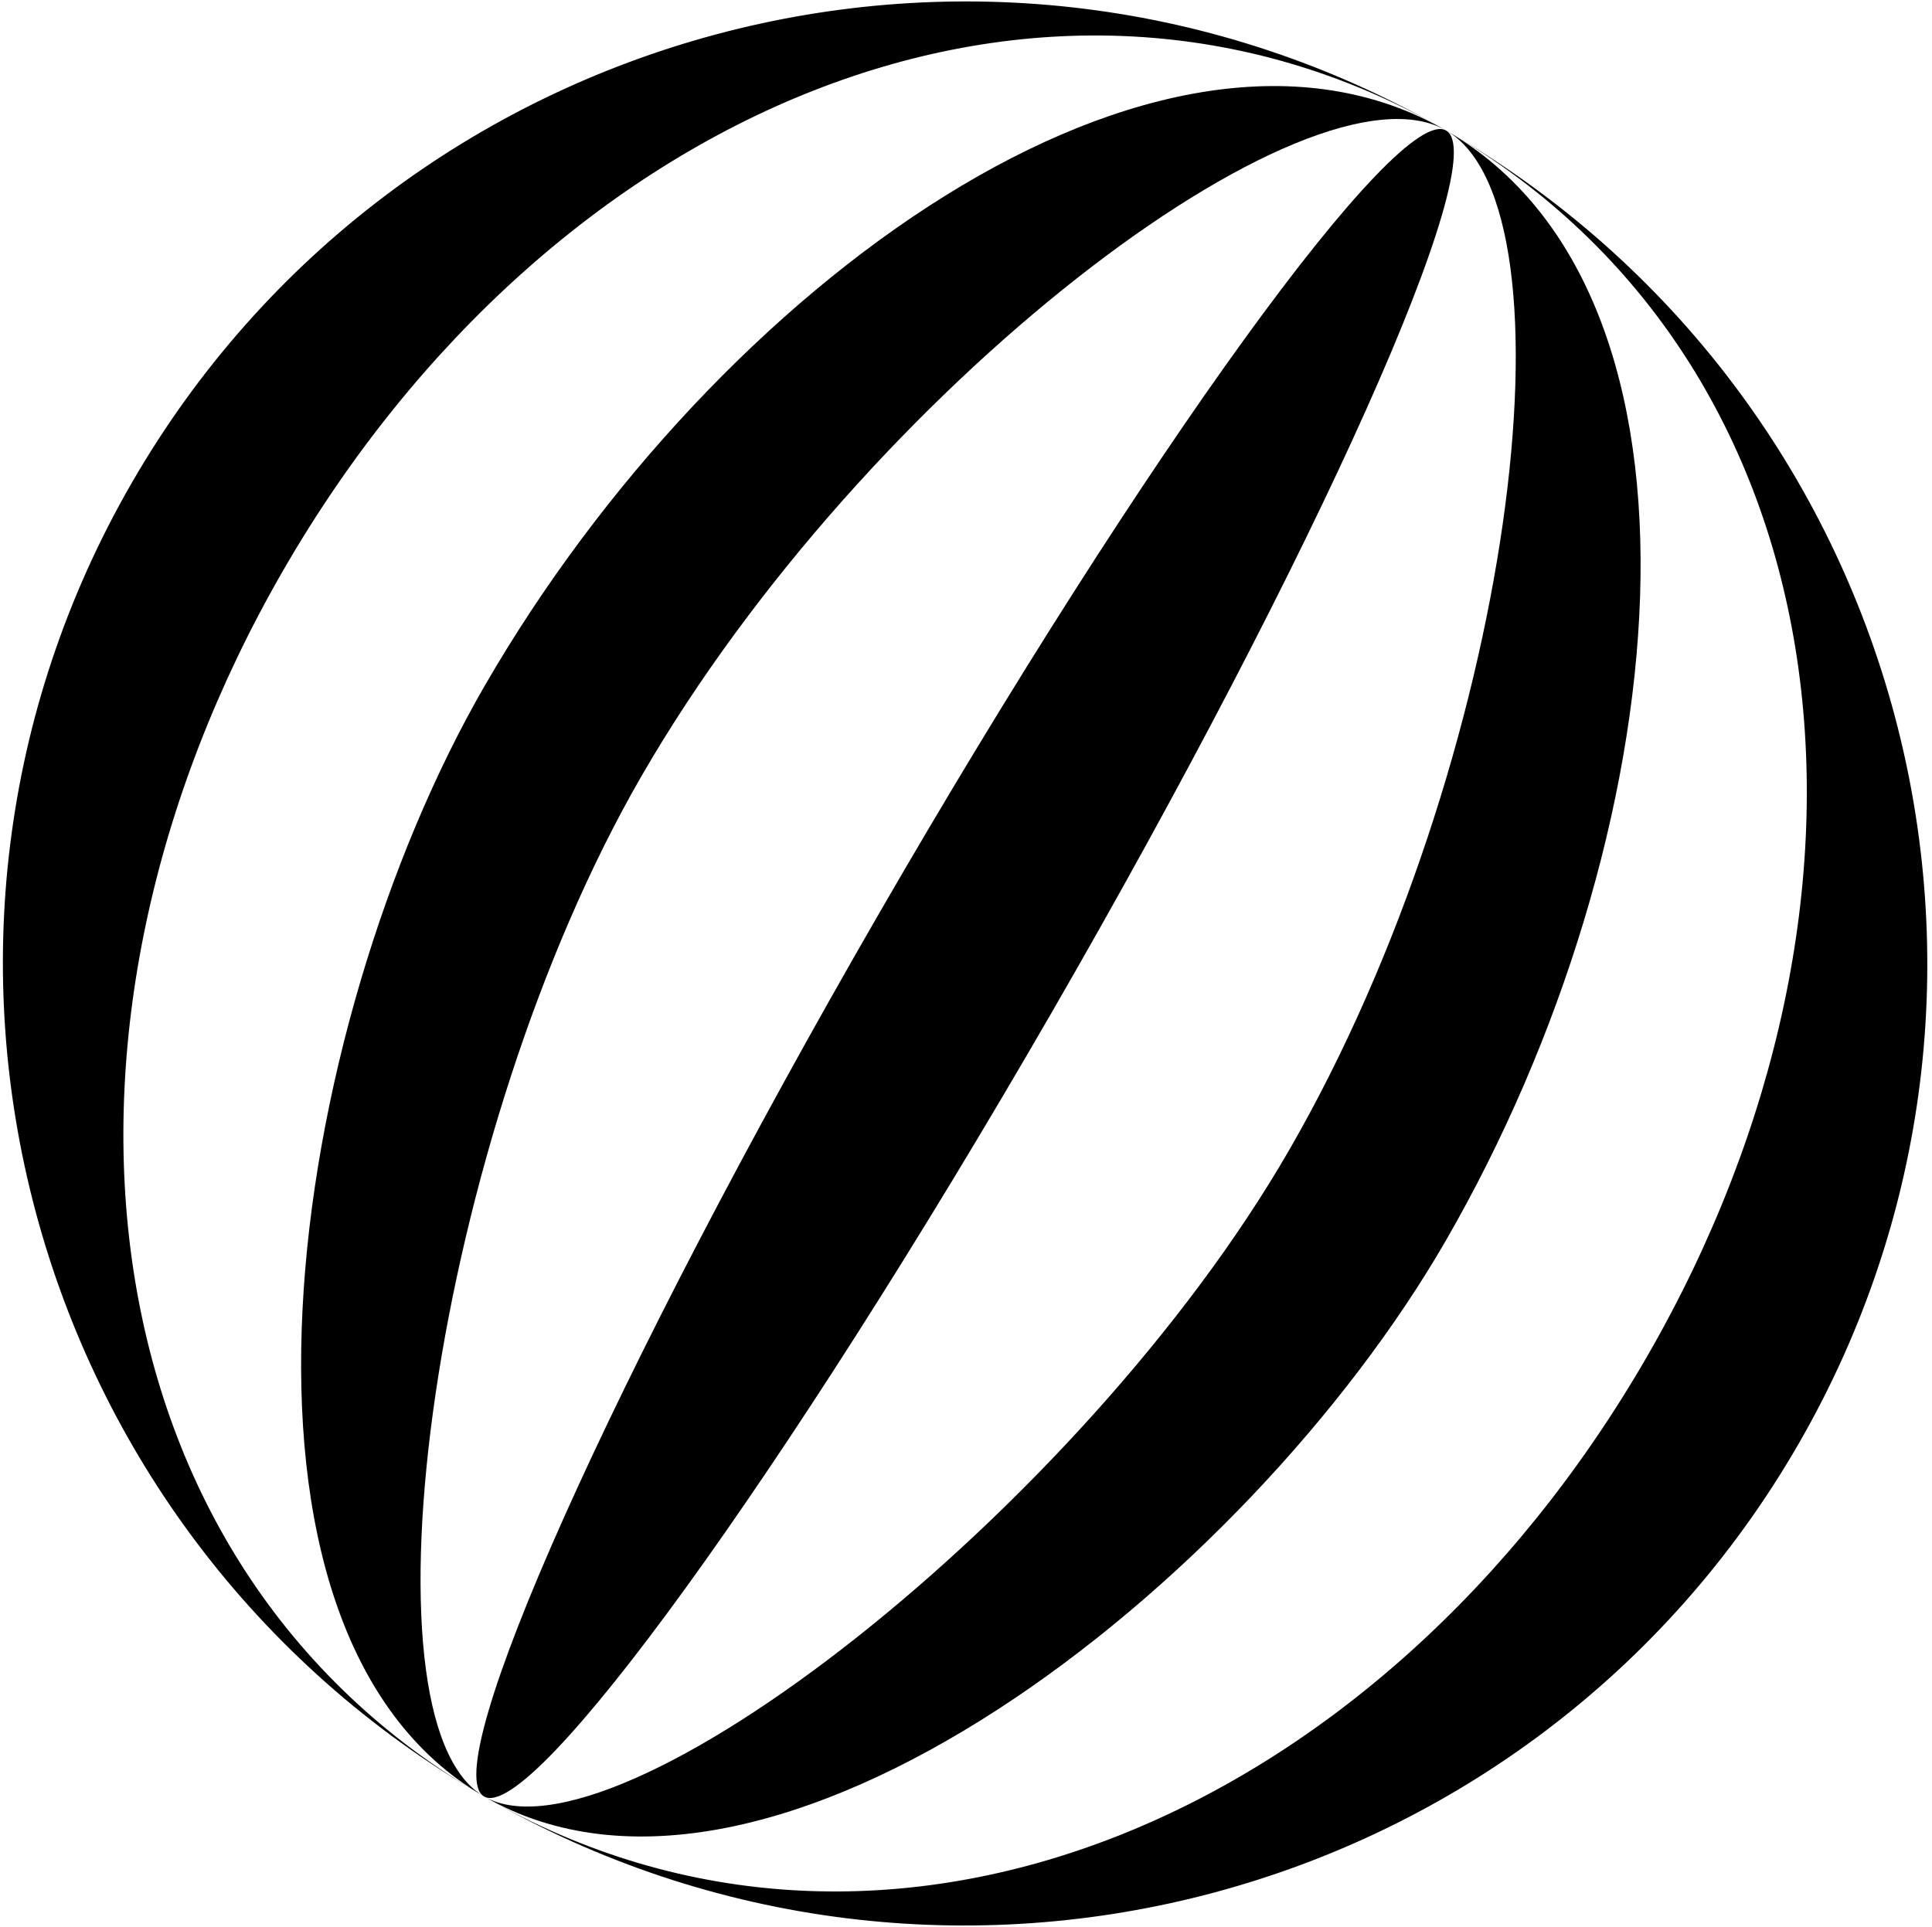
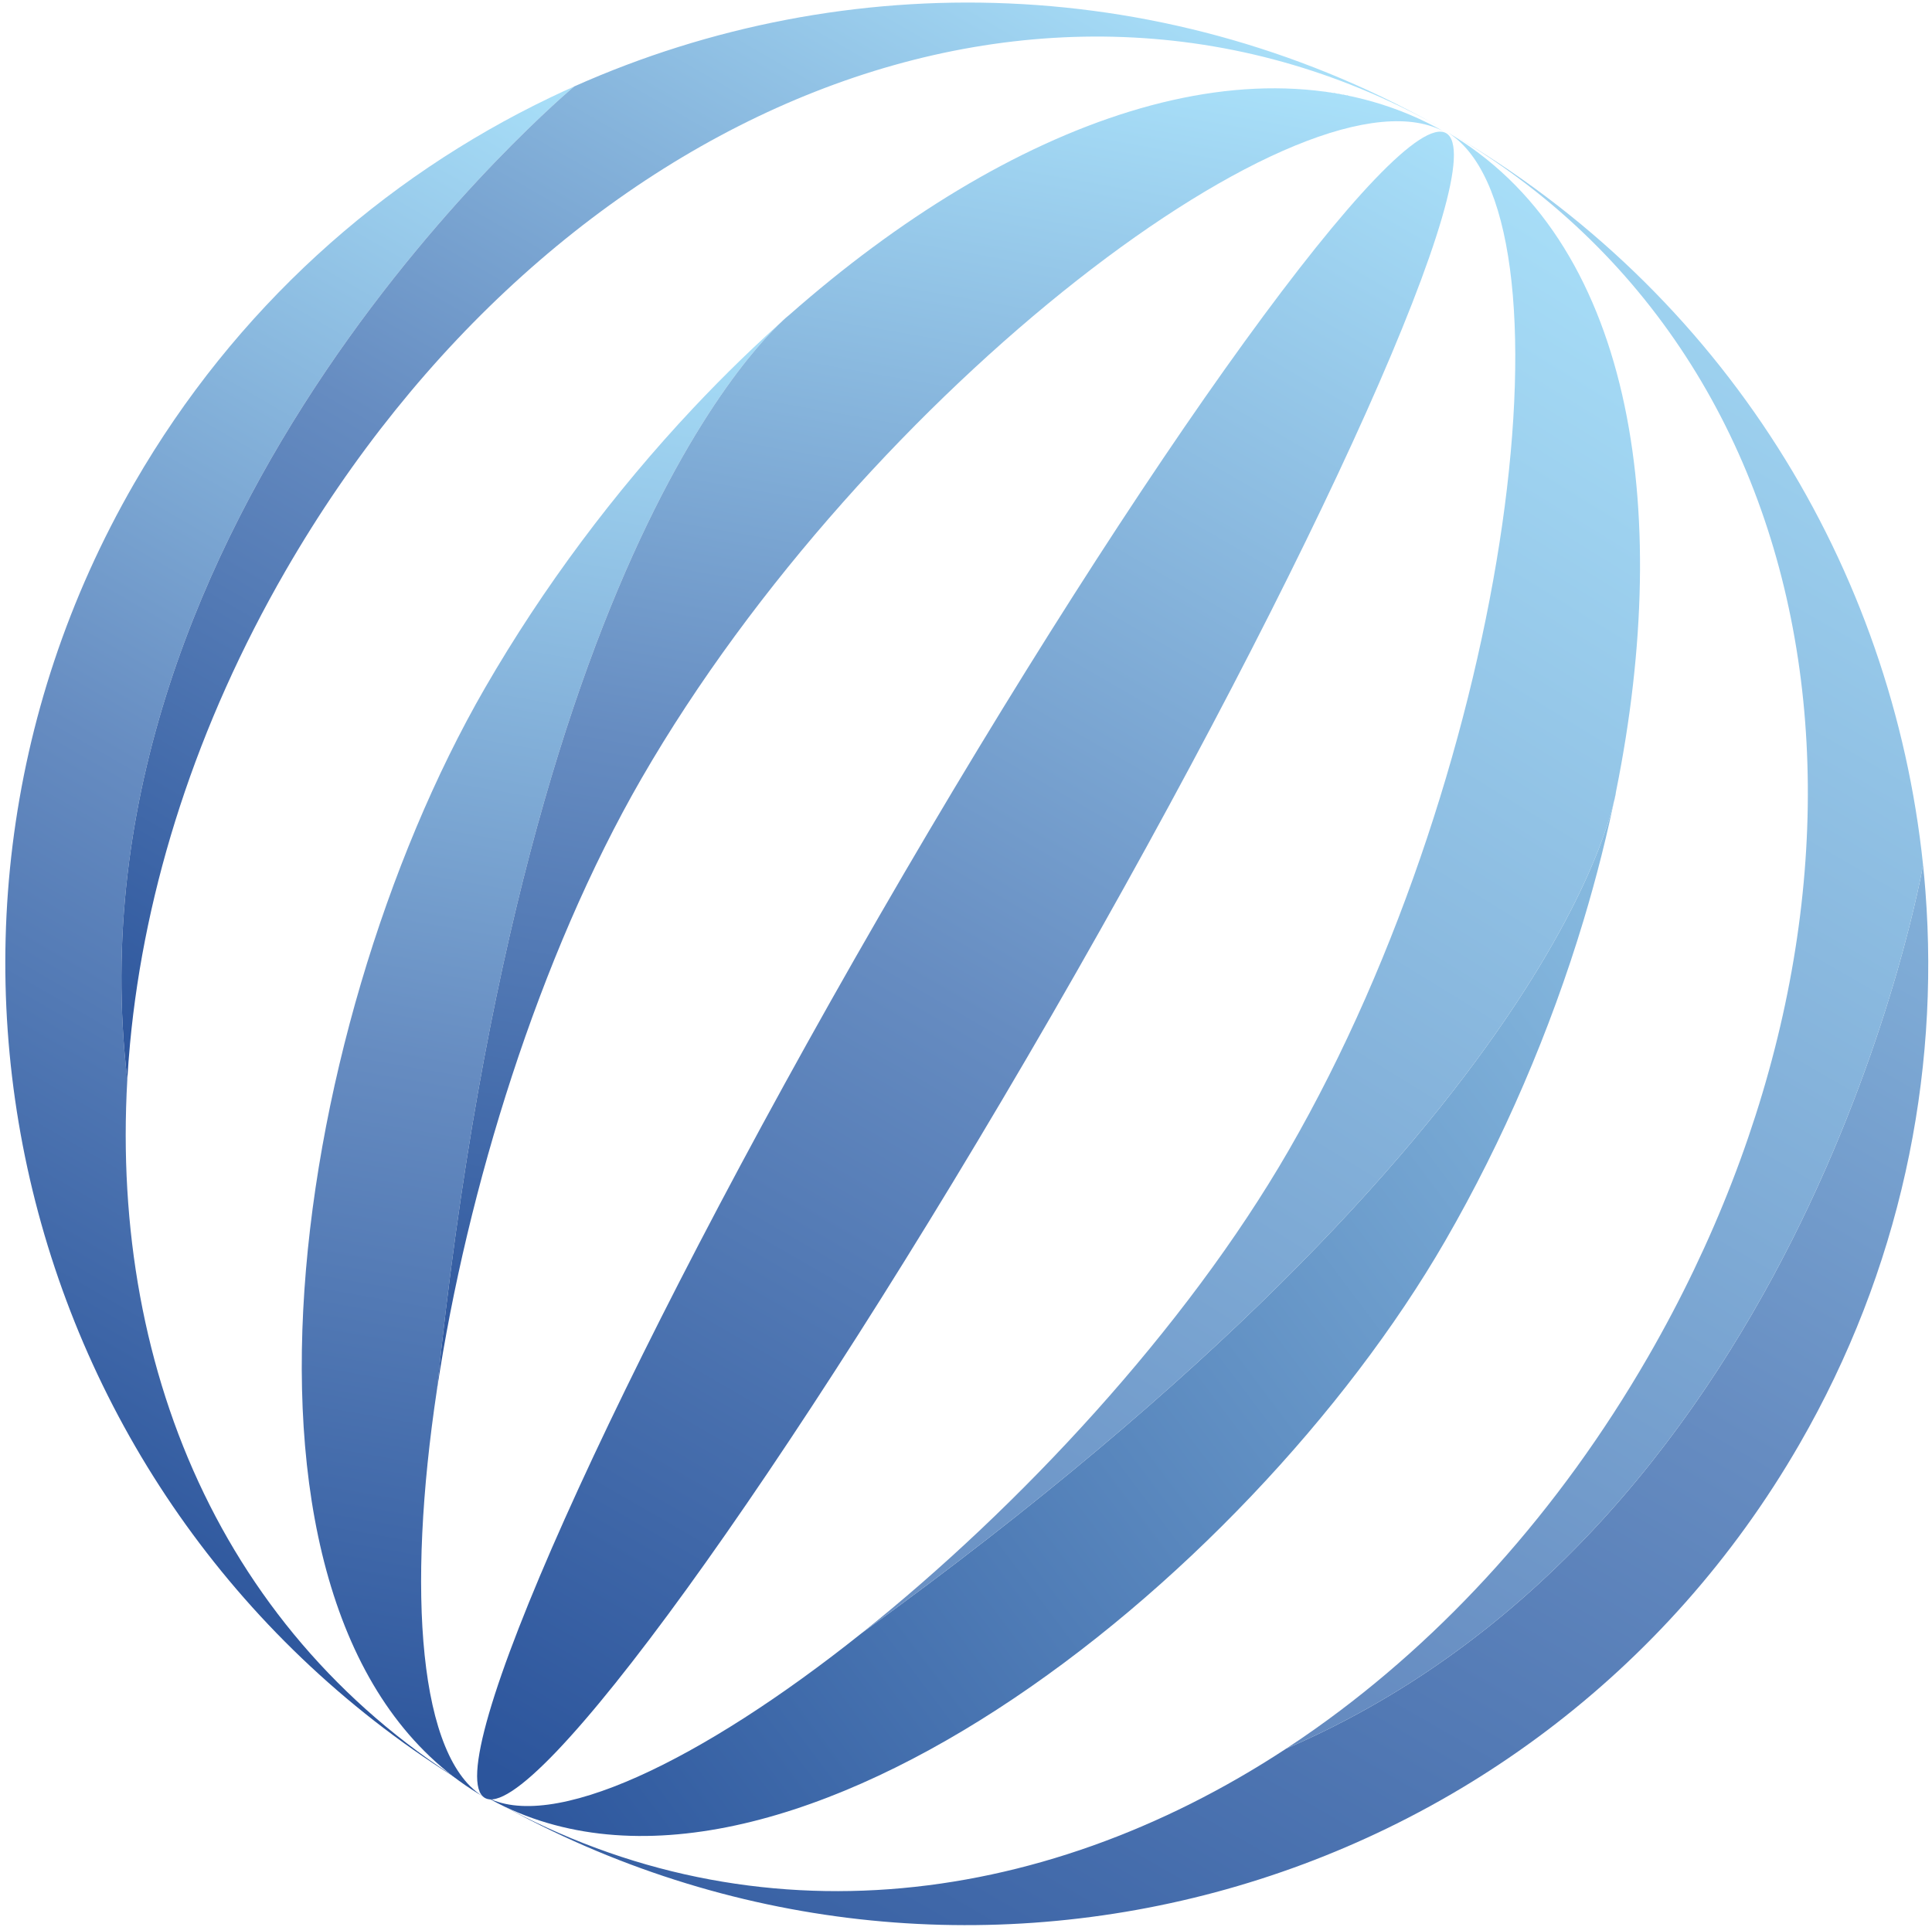
- <svg xmlns="http://www.w3.org/2000/svg" role="presentation" version="1.1" x="0px" y="0px" viewBox="0 0 412 411" style="enable-background:new 0 0 412 411;" xml:space="preserve">
-   <g fill="currentColor">
-     <path d="M103.23,383.171c85.821,49.549,191.294,4.382,247.946-93.743s43.032-212.051-42.789-261.599    c98.125,56.653,131.745,182.125,75.093,280.25S201.355,439.824,103.23,383.171z" />
-     <path d="M103.23,383.171C17.409,333.623,3.788,219.697,60.441,121.572S222.566-21.72,308.387,27.829    C210.262-28.824,84.79,4.796,28.137,102.921S5.104,326.519,103.23,383.171z" />
-     <path d="M103.23,383.171c27.848,16.078,127.266-60.937,171.642-137.798c47.913-82.988,62.477-200.824,33.515-217.545    c60.905,35.164,49.423,151.067-0.097,236.839C265.843,338.187,164.135,418.335,103.23,383.171z" />
-     <path d="M103.23,383.171c-27.848-16.078-10.861-140.684,33.515-217.545c47.913-82.988,142.68-154.519,171.642-137.798    C247.482-7.335,152.848,60.56,103.327,146.332C60.881,219.852,42.324,348.008,103.23,383.171z" />
-     <ellipse transform="matrix(0.5 -0.866 0.866 0.5 -75.064 280.9853)" cx="205.808" cy="205.5" rx="205.157" ry="21.223" />
+ <svg xmlns="http://www.w3.org/2000/svg" version="1.1" x="0px" y="0px" viewBox="0 0 412 411" style="enable-background:new 0 0 412 411;" xml:space="preserve">
+   <g fill="#ff0000">
+     <g>
+       <linearGradient id="logo-color-SVGID_1_" gradientUnits="userSpaceOnUse" x1="163.816" y1="-672.433" x2="163.816" y2="-266.533" gradientTransform="matrix(0.866 0.5 -0.5 0.866 -168.6902 527.1097)">
+         <stop offset="0" style="stop-color:#84CFF3" />
+         <stop offset="0" style="stop-color:#A9E0F9" />
+         <stop offset="0.529" style="stop-color:#668CC1" />
+         <stop offset="1" style="stop-color:#2C559C" />
+       </linearGradient>
+       <path style="fill:url(#logo-color-SVGID_1_);" d="M224.26,216.546c-56.609,98.05-110.723,172.788-120.866,166.932    s27.525-90.089,84.134-188.139S298.252,22.551,308.395,28.407S280.87,118.496,224.26,216.546z" />
+     </g>
+     <g>
+       <linearGradient id="logo-color-SVGID_2_" gradientUnits="userSpaceOnUse" x1="-219.743" y1="-108.455" x2="-219.743" y2="214.295" gradientTransform="matrix(0.9848 0.1736 -0.1736 0.9848 332.8062 206.2297)">
+         <stop offset="0" style="stop-color:#84CFF3" />
+         <stop offset="0" style="stop-color:#A9E0F9" />
+         <stop offset="0.529" style="stop-color:#668CC1" />
+         <stop offset="1" style="stop-color:#2C559C" />
+       </linearGradient>
+       <path style="fill:url(#logo-color-SVGID_2_);" d="M168.388,67.113c0,0-56.017,42.973-75.193,229.181c-6.53,43.26-3.894,78.97,10.145,87.076    c-60.859-35.137-42.317-163.195,0.097-236.657c12.391-21.461,27.608-41.802,44.414-59.687    c6.623-7.047,13.492-13.714,20.533-19.916" />
+       <linearGradient id="logo-color-SVGID_3_" gradientUnits="userSpaceOnUse" x1="-138.856" y1="-175.166" x2="-138.856" y2="130.304" gradientTransform="matrix(0.9848 0.1736 -0.1736 0.9848 332.8062 206.2297)">
+         <stop offset="0" style="stop-color:#84CFF3" />
+         <stop offset="0" style="stop-color:#A9E0F9" />
+         <stop offset="0.529" style="stop-color:#668CC1" />
+         <stop offset="1" style="stop-color:#2C559C" />
+       </linearGradient>
+       <path style="fill:url(#logo-color-SVGID_3_);" d="M168.388,67.113c0,0-56.017,42.973-75.193,229.181    c6.413-42.484,21.664-92.249,43.634-130.303C184.706,83.068,279.401,11.591,308.341,28.3    c-39.614-22.871-93.509-2.11-139.956,38.81" />
+     </g>
+     <g>
+       <linearGradient id="logo-color-SVGID_4_" gradientUnits="userSpaceOnUse" x1="-3595.601" y1="-2655.783" x2="-3572.481" y2="-2228.226" gradientTransform="matrix(-0.6428 -0.766 -0.766 0.6428 -3893.918 -910.2711)">
+         <stop offset="0" style="stop-color:#84CFF3" />
+         <stop offset="0" style="stop-color:#A9E0F9" />
+         <stop offset="1" style="stop-color:#2C559C" />
+       </linearGradient>
+       <path style="fill:url(#logo-color-SVGID_4_);" d="M344.658,168.607c0,0-9.208,69.999-160.881,179.709    c-34.2,27.285-66.443,42.858-80.482,34.752c60.859,35.137,162.489-44.95,204.903-118.413    c12.391-21.461,22.398-44.81,29.483-68.307c2.792-9.259,5.13-18.541,6.982-27.74" />
+       <linearGradient id="logo-color-SVGID_5_" gradientUnits="userSpaceOnUse" x1="-3469.529" y1="-2641.775" x2="-3678.536" y2="-2011.923" gradientTransform="matrix(-0.6428 -0.766 -0.766 0.6428 -3893.918 -910.2711)">
+         <stop offset="0" style="stop-color:#84CFF3" />
+         <stop offset="0" style="stop-color:#A9E0F9" />
+         <stop offset="0.529" style="stop-color:#668CC1" />
+         <stop offset="1" style="stop-color:#2C559C" />
+       </linearGradient>
+       <path style="fill:url(#logo-color-SVGID_5_);" d="M344.658,168.607c0,0-9.208,69.999-160.881,179.709    c33.586-26.795,69.058-64.886,91.028-102.94c47.876-82.924,62.429-200.67,33.489-217.378    c39.614,22.871,48.582,79.926,36.368,140.61" />
+     </g>
+     <g>
+       <linearGradient id="logo-color-SVGID_6_" gradientUnits="userSpaceOnUse" x1="61.371" y1="-586.105" x2="61.371" y2="-260.882" gradientTransform="matrix(0.866 0.5 -0.5 0.866 -168.6902 527.1097)">
+         <stop offset="0" style="stop-color:#84CFF3" />
+         <stop offset="0" style="stop-color:#A9E0F9" />
+         <stop offset="0.529" style="stop-color:#668CC1" />
+         <stop offset="1" style="stop-color:#2C559C" />
+       </linearGradient>
+       <path style="fill:url(#logo-color-SVGID_6_);" d="M27.152,230.307C13.031,109.538,122.464,18.433,122.464,18.433l-0.001-0.002    c-1.687,0.753-3.365,1.529-5.033,2.328C81.438,38,50.093,65.908,28.632,103.079c-56.609,98.05-23.015,223.426,75.035,280.035    c-54.798-31.638-80.137-89.541-76.52-152.808" />
+       <linearGradient id="logo-color-SVGID_7_" gradientUnits="userSpaceOnUse" x1="72.689" y1="-670.882" x2="72.689" y2="-354.958" gradientTransform="matrix(0.866 0.5 -0.5 0.866 -168.6902 527.1097)">
+         <stop offset="0" style="stop-color:#84CFF3" />
+         <stop offset="0" style="stop-color:#A9E0F9" />
+         <stop offset="0.529" style="stop-color:#668CC1" />
+         <stop offset="1" style="stop-color:#2C559C" />
+       </linearGradient>
+       <path style="fill:url(#logo-color-SVGID_7_);" d="M27.152,230.307C13.031,109.538,122.464,18.433,122.464,18.433l-0.001-0.002    c57.946-25.86,127.049-24.54,186.205,9.613c-85.755-49.511-191.147-4.378-247.756,93.672    c-18.961,32.841-30.044,67.454-33.177,100.827c-0.244,2.596-0.439,5.185-0.587,7.764" />
+     </g>
+     <g>
+       <linearGradient id="logo-color-SVGID_8_" gradientUnits="userSpaceOnUse" x1="-3053.262" y1="-745.885" x2="-3053.262" y2="-206.507" gradientTransform="matrix(-0.866 -0.5 -0.5 0.866 -2582.208 -866.3355)">
+         <stop offset="0" style="stop-color:#84CFF3" />
+         <stop offset="0" style="stop-color:#A9E0F9" />
+         <stop offset="0.529" style="stop-color:#668CC1" />
+         <stop offset="1" style="stop-color:#2C559C" />
+       </linearGradient>
+       <path style="fill:url(#logo-color-SVGID_8_);" d="M274.26,372.975C385.91,324.82,410.093,184.496,410.093,184.496l0.002,0    c0.191,1.838,0.358,3.679,0.5,5.522c3.065,39.791-5.432,80.89-26.893,118.062c-56.609,98.05-181.985,131.644-280.035,75.035    c54.798,31.638,117.614,24.63,170.595-10.136" />
+       <linearGradient id="logo-color-SVGID_9_" gradientUnits="userSpaceOnUse" x1="-3041.943" y1="-722.229" x2="-3041.943" y2="-60.621" gradientTransform="matrix(-0.866 -0.5 -0.5 0.866 -2582.208 -866.3355)">
+         <stop offset="0" style="stop-color:#84CFF3" />
+         <stop offset="0" style="stop-color:#A9E0F9" />
+         <stop offset="0.529" style="stop-color:#668CC1" />
+         <stop offset="1" style="stop-color:#2C559C" />
+       </linearGradient>
+       <path style="fill:url(#logo-color-SVGID_9_);" d="M274.26,372.975C385.91,324.82,410.093,184.496,410.093,184.496l0.002,0    c-6.578-63.113-42.272-122.298-101.428-156.451c85.755,49.511,99.365,163.349,42.756,261.399    c-18.961,32.841-43.395,59.746-70.73,79.146c-2.126,1.509-4.27,2.973-6.431,4.39" />
+     </g>
  </g>
</svg>
